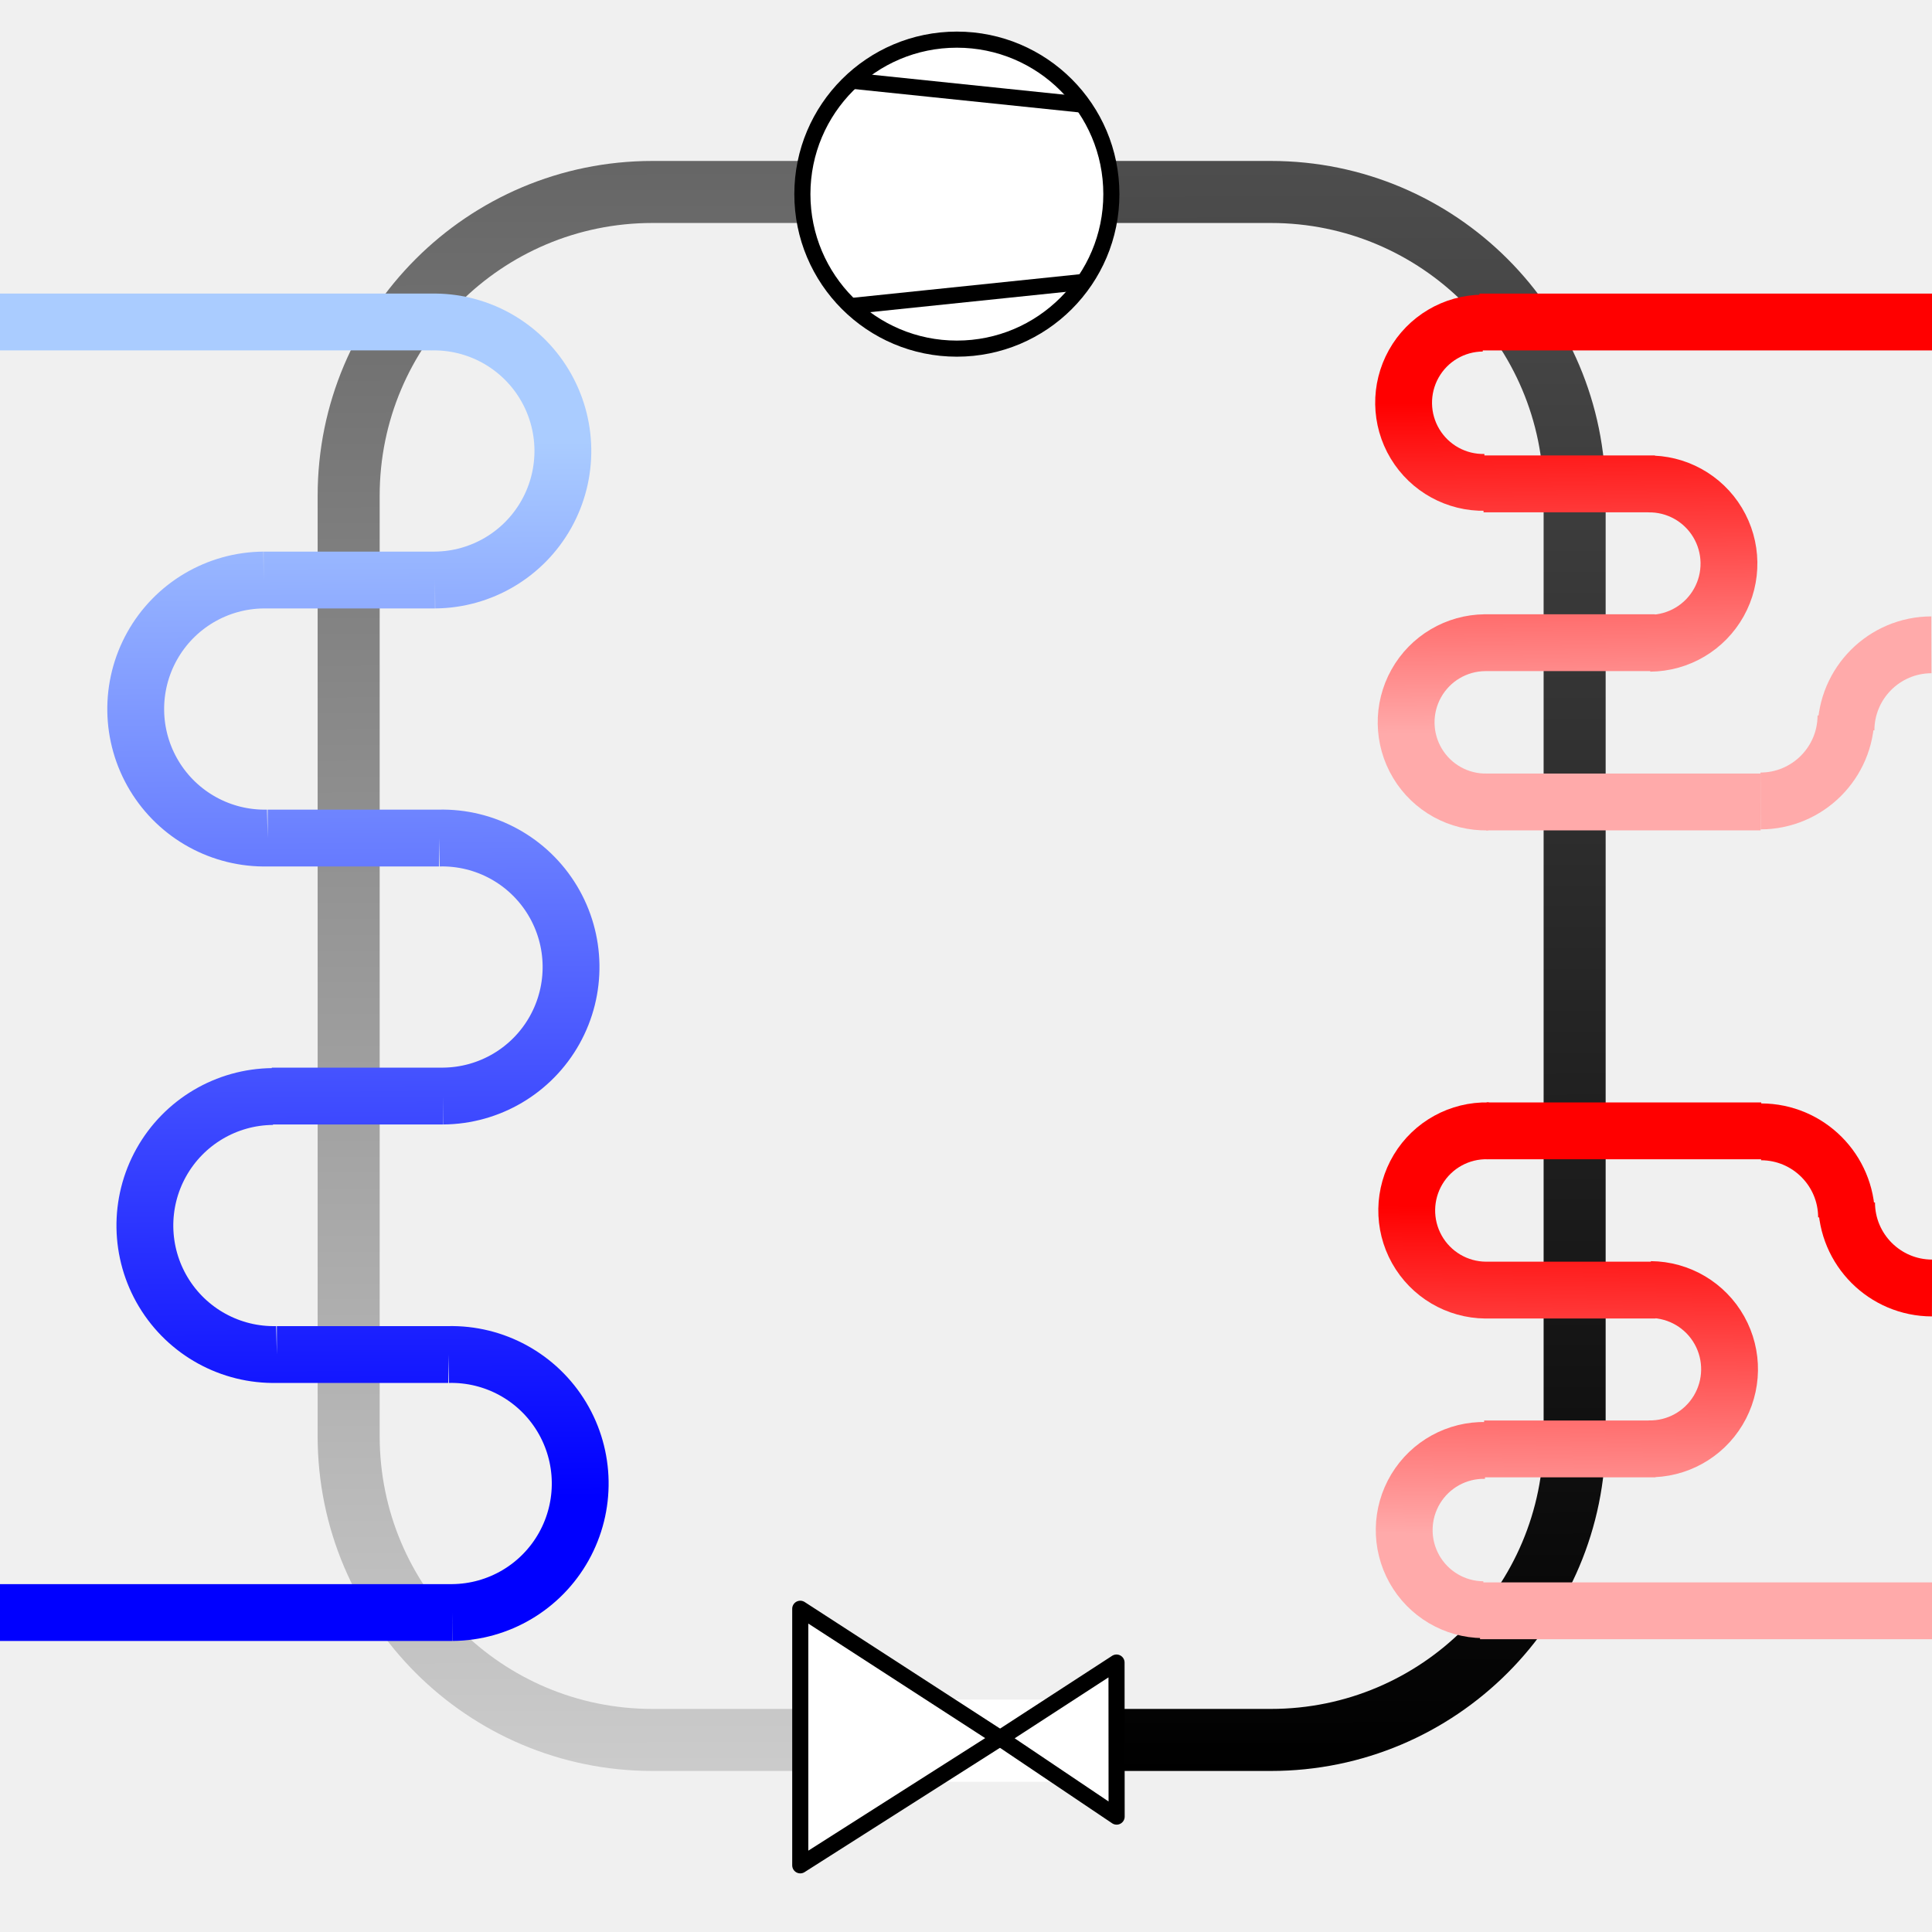
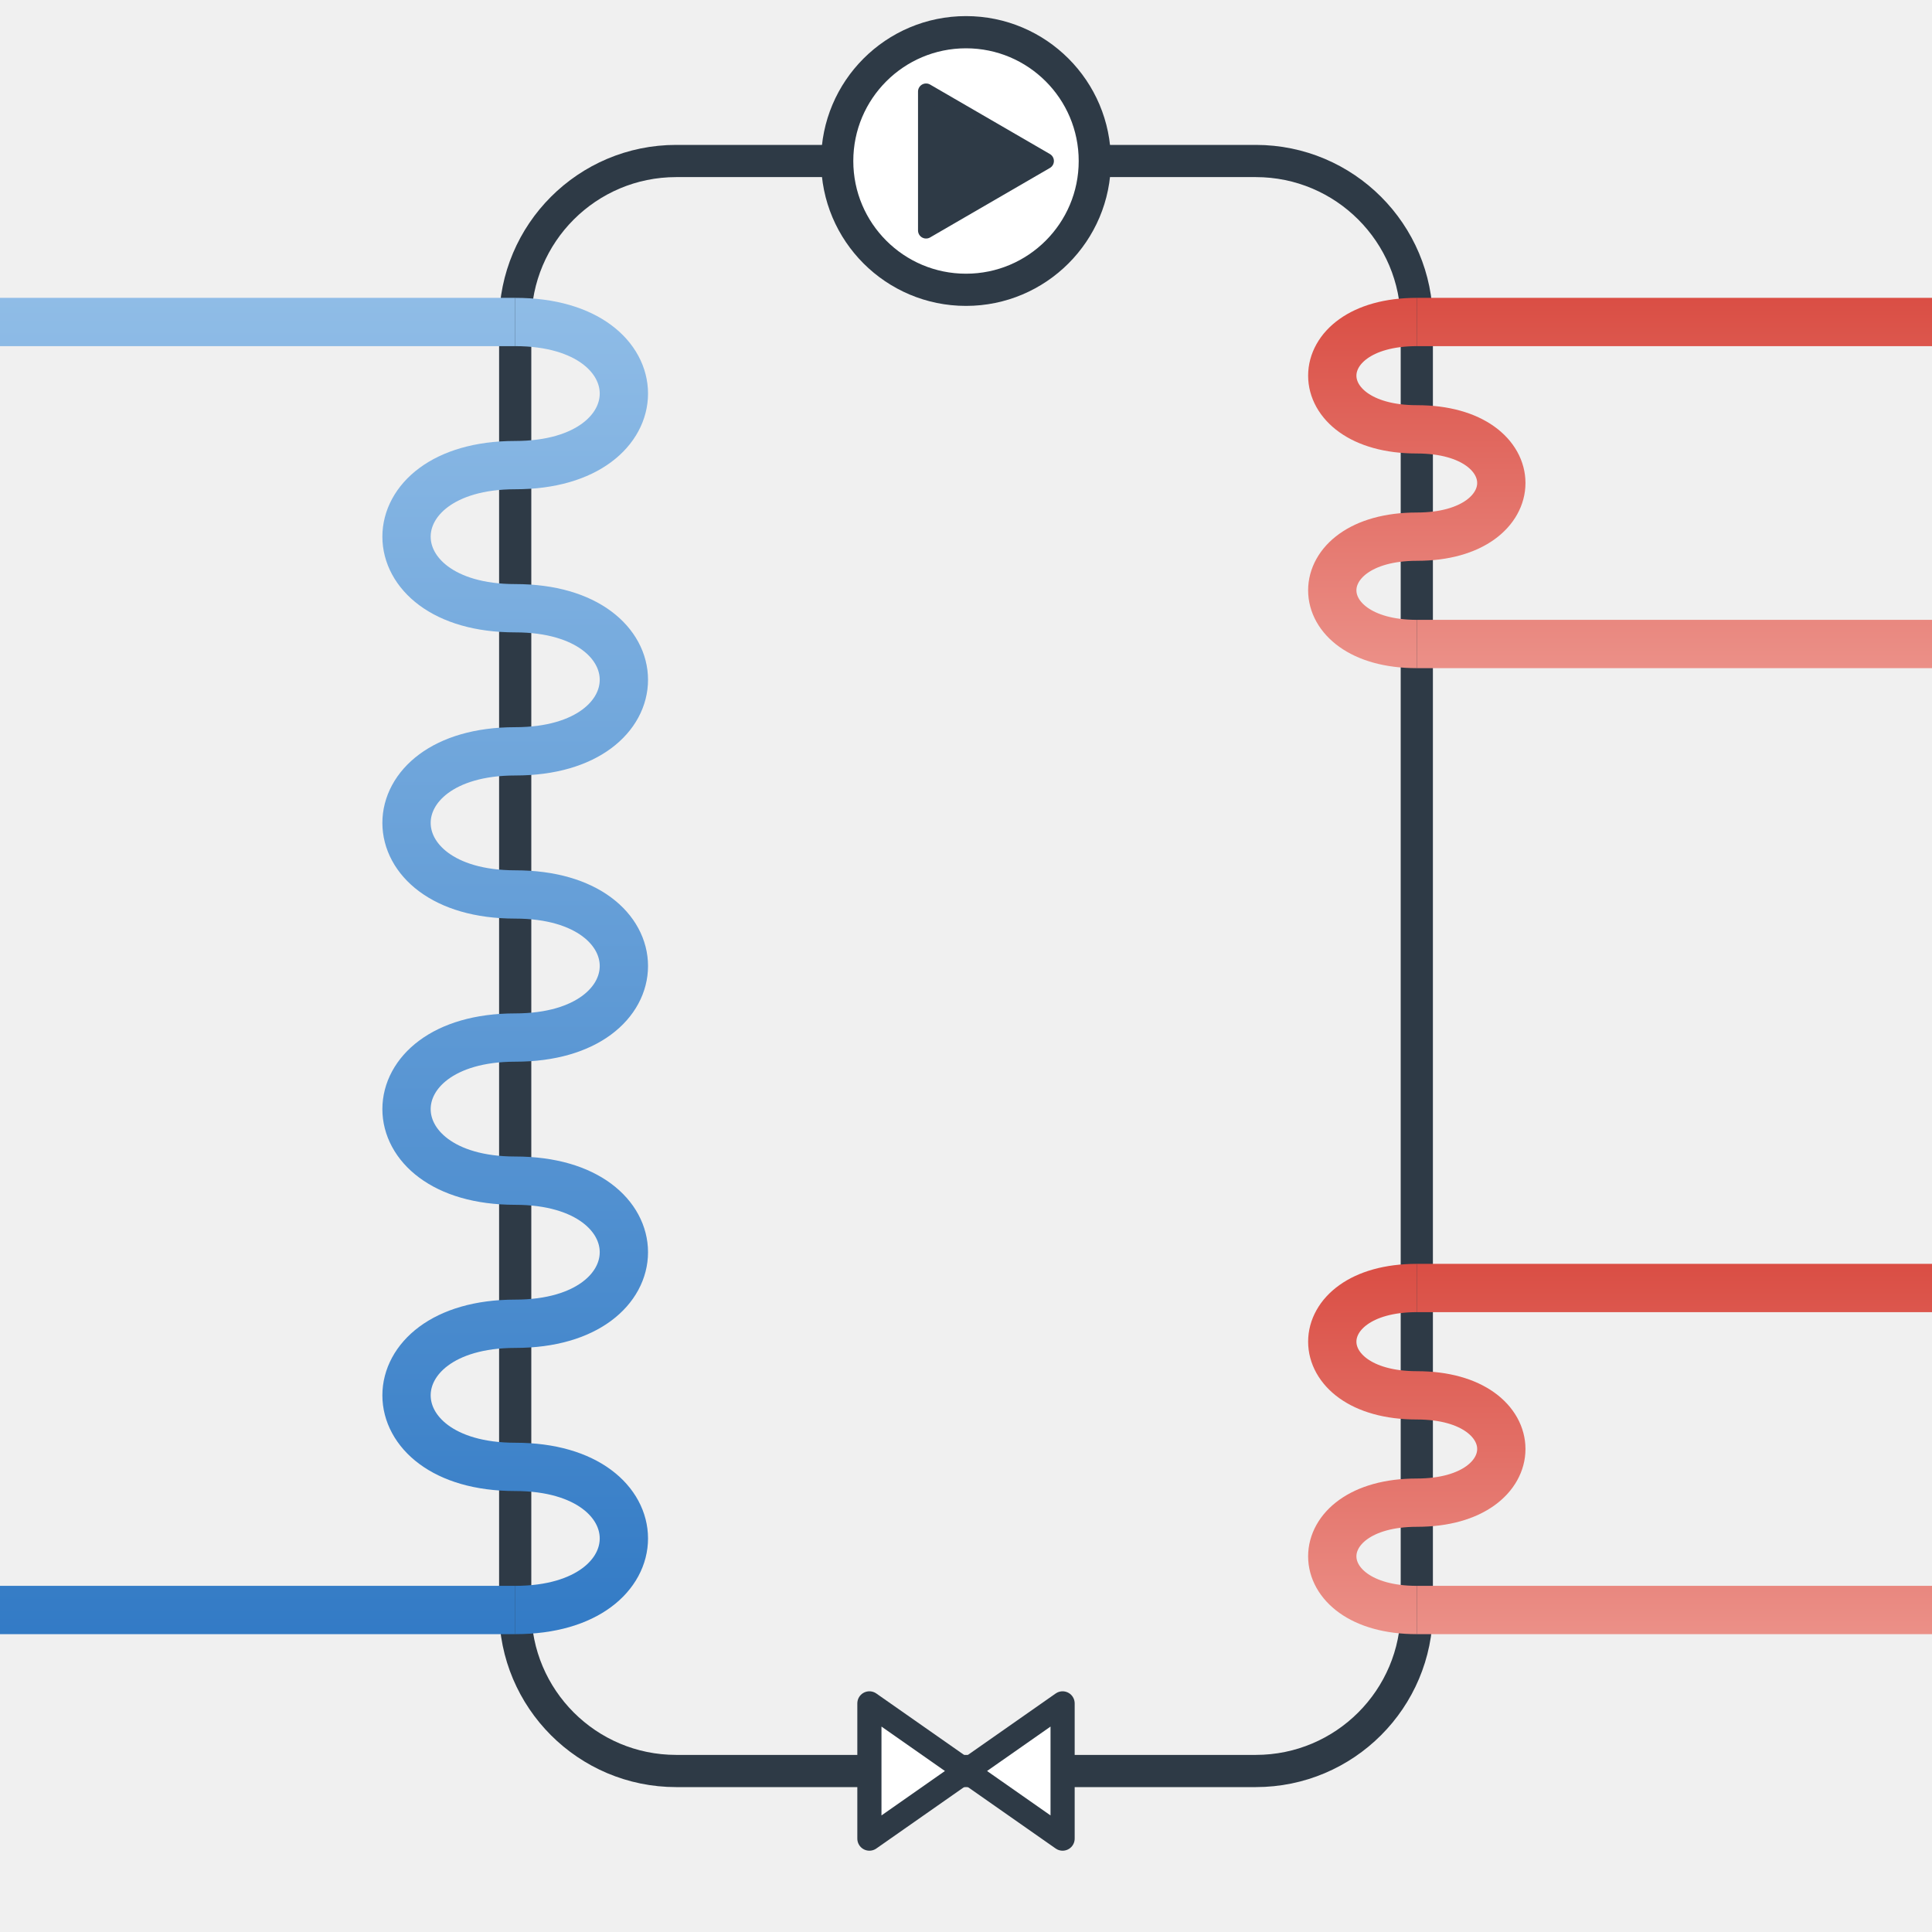
- <svg xmlns="http://www.w3.org/2000/svg" xmlns:xlink="http://www.w3.org/1999/xlink" id="svg103" version="1.1" viewBox="0 0 120 120" height="120mm" width="120mm">
-   <defs id="defs97">
-     <linearGradient id="linearGradient885">
-       <stop style="stop-color:#ff0000;stop-opacity:1" offset="0" id="stop881" />
-       <stop style="stop-color:#ffaaaa;stop-opacity:1" offset="1" id="stop883" />
+ <svg xmlns="http://www.w3.org/2000/svg" version="1.1" width="120mm" height="120mm" viewBox="0 0 120 120">
+   <defs>
+     <linearGradient id="ev" gradientUnits="userSpaceOnUse" x1="0" y1="15" x2="0" y2="105">
+       <stop offset="0" stop-color="#93BFE8" />
+       <stop offset="1" stop-color="#2F78C4" />
    </linearGradient>
-     <linearGradient id="linearGradient879">
-       <stop style="stop-color:#ff0000;stop-opacity:1" offset="0" id="stop875" />
-       <stop style="stop-color:#ffaaaa;stop-opacity:1" offset="1" id="stop877" />
+     <linearGradient id="c1" gradientUnits="userSpaceOnUse" x1="0" y1="15" x2="0" y2="45">
+       <stop offset="0" stop-color="#D7443A" />
+       <stop offset="1" stop-color="#EE9A92" />
    </linearGradient>
-     <linearGradient id="linearGradient873">
-       <stop style="stop-color:#aaccff;stop-opacity:1" offset="0" id="stop869" />
-       <stop style="stop-color:#0000ff;stop-opacity:1" offset="1" id="stop871" />
+     <linearGradient id="c2" gradientUnits="userSpaceOnUse" x1="0" y1="75" x2="0" y2="105">
+       <stop offset="0" stop-color="#D7443A" />
+       <stop offset="1" stop-color="#EE9A92" />
    </linearGradient>
-     <linearGradient id="linearGradient1046">
-       <stop id="stop1042" offset="0" style="stop-color:#0000ff;stop-opacity:1" />
-       <stop id="stop1044" offset="1" style="stop-color:#ff0000;stop-opacity:1" />
-     </linearGradient>
-     <linearGradient id="linearGradient858">
-       <stop id="stop854" offset="0" style="stop-color:#cccccc;stop-opacity:1" />
-       <stop id="stop856" offset="1" style="stop-color:#666666;stop-opacity:1" />
-     </linearGradient>
-     <linearGradient id="linearGradient850">
-       <stop id="stop846" offset="0" style="stop-color:#000000;stop-opacity:1" />
-       <stop id="stop848" offset="1" style="stop-color:#4d4d4d;stop-opacity:1" />
-     </linearGradient>
-     <clipPath id="clipPath840" clipPathUnits="userSpaceOnUse">
-       <rect y="73.804" x="34.494" height="120" width="60" id="rect842" style="fill:#ffff00;fill-rule:evenodd;stroke:none;stroke-width:0.293" />
-     </clipPath>
-     <linearGradient gradientUnits="userSpaceOnUse" y2="84.097" x2="94.494" y1="184.071" x1="94.289" id="linearGradient852" xlink:href="#linearGradient850" />
-     <linearGradient gradientUnits="userSpaceOnUse" y2="84.097" x2="94.683" y1="184.449" x1="94.856" id="linearGradient860" xlink:href="#linearGradient858" />
-     <linearGradient gradientTransform="matrix(-1,0,0,1,189.0109,0.1077366)" y2="166.657" x2="118.623" y1="101.079" x1="118.983" gradientUnits="userSpaceOnUse" id="linearGradient1054" xlink:href="#linearGradient873" />
-     <linearGradient xlink:href="#linearGradient1046" id="linearGradient912" gradientUnits="userSpaceOnUse" x1="118.983" y1="101.079" x2="118.623" y2="166.657" gradientTransform="matrix(0.6297607,0,0,0.6297607,46.99543,64.36742)" />
-     <linearGradient xlink:href="#linearGradient879" id="linearGradient933" gradientUnits="userSpaceOnUse" gradientTransform="matrix(0.6172284,0,0,0.6172284,48.73923,46.62698)" x1="118.769" y1="165.378" x2="118.408" y2="198.379" />
-     <linearGradient xlink:href="#linearGradient1046" id="linearGradient937" gradientUnits="userSpaceOnUse" gradientTransform="matrix(0.6172284,0,0,0.6172284,76.4627,46.49621)" x1="118.983" y1="101.079" x2="118.623" y2="166.657" />
-     <linearGradient xlink:href="#linearGradient1046" id="linearGradient979" gradientUnits="userSpaceOnUse" gradientTransform="matrix(0.6172284,0,0,-0.6172284,48.70291,221.0301)" x1="103.98" y1="162.163" x2="95.475" y2="190.02" />
-     <linearGradient xlink:href="#linearGradient885" id="linearGradient1004" gradientUnits="userSpaceOnUse" gradientTransform="matrix(0.6172284,0,0,-0.6172284,48.70291,221.0301)" x1="118.769" y1="197.957" x2="119.051" y2="164.728" />
  </defs>
-   <g transform="translate(-34.49405,-73.80357)" id="layer1">
-     <rect clip-path="url(#clipPath840)" ry="18.866" y="85.727" x="56.15" height="96.147" width="76.147" id="rect836" style="fill:none;stroke:url(#linearGradient860);stroke-width:3.853;stroke-linecap:round;stroke-linejoin:miter;stroke-miterlimit:4;stroke-dasharray:none" />
-     <rect transform="matrix(-1,0,0,1,188.4476,0)" style="fill:none;stroke:url(#linearGradient852);stroke-width:3.853;stroke-linecap:round;stroke-linejoin:miter;stroke-miterlimit:4;stroke-dasharray:none" id="rect844" width="76.147" height="96.147" x="56.15" y="85.727" ry="18.866" clip-path="url(#clipPath840)" />
-     <path id="path1050" style="fill:none;stroke:url(#linearGradient1054);stroke-width:3.53;stroke-linecap:butt;stroke-linejoin:miter;stroke-miterlimit:4;stroke-dasharray:none;stroke-opacity:1" d="m 62.589,173.961 h -28.108 m 26.919,-80.158 h -26.906 m 27.018,16.026 a 8.004,8.014 0 0 0 6.923,-4.098 8.004,8.014 0 0 0 -0.128,-8.051 8.004,8.014 0 0 0 -7.049,-3.876 m 0.254,16.026 h -10.645 m 0,0 a 8.004,8.014 0 0 0 -6.923,4.098 8.004,8.014 0 0 0 0.128,8.051 8.004,8.014 0 0 0 7.049,3.876 m 10.899,16.026 a 8.004,8.014 0 0 0 6.923,-4.098 8.004,8.014 0 0 0 -0.128,-8.051 8.004,8.014 0 0 0 -7.049,-3.876 m -10.33,16.054 a 8.004,8.014 0 0 0 -6.923,4.098 8.004,8.014 0 0 0 0.128,8.051 8.004,8.014 0 0 0 7.049,3.876 m 10.899,16.026 a 8.004,8.014 0 0 0 6.923,-4.098 8.004,8.014 0 0 0 -0.128,-8.051 8.004,8.014 0 0 0 -7.049,-3.876 m 0,0 h -10.645 m 10.33,-16.054 h -10.645 m 10.391,-16.026 h -10.645" />
-     <rect y="179.369" x="88.775" height="5.103" width="12.662" id="rect1072" style="fill:#ffffff;stroke:none;stroke-width:1;stroke-linecap:round;stroke-linejoin:miter;stroke-miterlimit:4;stroke-dasharray:none;stroke-opacity:1" />
-     <g id="g967">
-       <path d="m 126.771,153.934 a 4.941,4.947 0 0 1 -4.273,-2.53 4.941,4.947 0 0 1 0.079,-4.969 4.941,4.947 0 0 1 4.351,-2.393 m -0.314,29.743 a 4.941,4.947 0 0 1 -4.273,-2.53 4.941,4.947 0 0 1 0.079,-4.969 4.941,4.947 0 0 1 4.351,-2.393 m 10.247,-9.992 a 4.941,4.947 0 0 1 4.273,2.53 4.941,4.947 0 0 1 -0.079,4.969 4.941,4.947 0 0 1 -4.351,2.393 m -10.185,-9.859 h 10.645 m -10.899,19.919 h 28.108 m -27.854,-10.054 h 10.645" style="fill:none;stroke:url(#linearGradient933);stroke-width:3.53;stroke-linecap:butt;stroke-linejoin:miter;stroke-miterlimit:4;stroke-dasharray:none;stroke-opacity:1" id="path931" />
-       <path transform="rotate(-90)" d="m -153.804,154.494 a 5.319,5.318 0 0 1 5.309,-5.306" id="path953" style="fill:none;stroke:#ff0000;stroke-width:3.53;stroke-linecap:butt;stroke-miterlimit:4;stroke-dasharray:none;stroke-opacity:1" />
-       <path transform="rotate(90)" style="fill:none;stroke:#ff0000;stroke-width:3.53;stroke-linecap:butt;stroke-miterlimit:4;stroke-dasharray:none;stroke-opacity:1" id="path955" d="m 144.104,-143.881 a 5.319,5.318 0 0 1 5.309,-5.306" />
-       <path id="path957" d="m 126.834,144.043 h 17.053" style="fill:none;stroke:#ff0000;stroke-width:3.53;stroke-linecap:butt;stroke-linejoin:miter;stroke-miterlimit:4;stroke-dasharray:none;stroke-opacity:1" />
-     </g>
-     <path style="fill:none;stroke:#ff0000;stroke-width:3.53;stroke-linecap:butt;stroke-linejoin:miter;stroke-miterlimit:4;stroke-dasharray:none;stroke-opacity:1" d="m 126.386,93.804 h 28.108" id="path999" />
-     <path id="path969" style="fill:none;stroke:url(#linearGradient1004);stroke-width:3.53;stroke-linecap:butt;stroke-linejoin:miter;stroke-miterlimit:4;stroke-dasharray:none;stroke-opacity:1" d="m 126.734,113.723 a 4.941,4.947 0 0 0 -4.273,2.53 4.941,4.947 0 0 0 0.079,4.969 4.941,4.947 0 0 0 4.351,2.393 m -0.314,-29.743 a 4.941,4.947 0 0 0 -4.273,2.53 4.941,4.947 0 0 0 0.079,4.969 4.941,4.947 0 0 0 4.351,2.393 m 10.247,9.992 a 4.941,4.947 0 0 0 4.273,-2.53 4.941,4.947 0 0 0 -0.079,-4.969 4.941,4.947 0 0 0 -4.351,-2.393 m -10.185,9.859 h 10.645 m -10.645,-9.865 h 10.645" />
-     <path d="m 154.458,113.854 a 5.318,5.319 0 0 0 -5.306,5.309" style="fill:none;stroke:#ffaaaa;stroke-width:3.53;stroke-linecap:butt;stroke-miterlimit:4;stroke-dasharray:none;stroke-opacity:1" id="path971" />
-     <path d="m 143.845,123.553 a 5.318,5.319 0 0 0 5.306,-5.309" style="fill:none;stroke:#ffaaaa;stroke-width:3.53;stroke-linecap:butt;stroke-miterlimit:4;stroke-dasharray:none;stroke-opacity:1" id="path973" />
-     <path id="path975" d="M 126.798,123.615 H 143.85" style="fill:none;stroke:#ffaaaa;stroke-width:3.53;stroke-linecap:butt;stroke-linejoin:miter;stroke-miterlimit:4;stroke-dasharray:none;stroke-opacity:1" />
-     <circle style="fill:#ffffff;stroke:#000000;stroke-width:1;stroke-linecap:round;stroke-linejoin:miter;stroke-miterlimit:4;stroke-dasharray:none;stroke-opacity:1" id="path1056" cx="93.927" cy="85.862" r="9.596" />
-     <path id="path873" d="M 87.426,78.82 101.724,80.304" style="fill:none;stroke:#000000;stroke-width:1;stroke-linecap:butt;stroke-linejoin:miter;stroke-miterlimit:4;stroke-dasharray:none;stroke-opacity:1" />
-     <path style="fill:none;stroke:#000000;stroke-width:1;stroke-linecap:butt;stroke-linejoin:miter;stroke-miterlimit:4;stroke-dasharray:none;stroke-opacity:1" d="M 87.426,92.805 101.724,91.321" id="path875" />
-     <g transform="translate(2.487956,-0.1188982)" id="g879">
-       <path style="fill:#ffffff;stroke:#000000;stroke-width:1;stroke-linecap:butt;stroke-linejoin:round;stroke-miterlimit:4;stroke-dasharray:none;stroke-opacity:1" d="m 94.123,181.884 7.232,-4.697 0.007,9.568 z" id="path867" />
-       <path style="fill:#ffffff;stroke:#000000;stroke-width:1;stroke-linecap:butt;stroke-linejoin:round;stroke-miterlimit:4;stroke-dasharray:none;stroke-opacity:1" d="m 94.123,181.884 -12.411,7.897 -3e-6,-15.935 z" id="path871" />
-     </g>
-   </g>
+   <rect x="32" y="10" width="56" height="100" rx="10" fill="none" stroke="#2E3A46" stroke-width="2" />
+   <circle cx="60" cy="10" r="8" fill="#FFFFFF" stroke="#2E3A46" stroke-width="2" />
+   <polygon points="57.52,5.685 57.52,14.315 64.96,10" fill="#2E3A46" stroke="#2E3A46" stroke-width="1" stroke-linejoin="round" />
+   <polygon points="54,105.8 54,114.2 60,110" fill="#FFFFFF" stroke="#2E3A46" stroke-width="1.5" stroke-linejoin="round" />
+   <polygon points="66,105.8 66,114.2 60,110" fill="#FFFFFF" stroke="#2E3A46" stroke-width="1.5" stroke-linejoin="round" />
+   <polyline points="0,20 32,20" fill="none" stroke="url(#ev)" stroke-width="3" stroke-linecap="butt" stroke-linejoin="round" />
+   <path d="M 32,20 C 41,20 41,28.889 32,28.889 C 23,28.889 23,37.778 32,37.778 C 41,37.778 41,46.667 32,46.667 C 23,46.667 23,55.556 32,55.556 C 41,55.556 41,64.444 32,64.444 C 23,64.444 23,73.333 32,73.333 C 41,73.333 41,82.222 32,82.222 C 23,82.222 23,91.111 32,91.111 C 41,91.111 41,100 32,100" fill="none" stroke="url(#ev)" stroke-width="3" stroke-linecap="butt" stroke-linejoin="round" />
+   <polyline points="32,100 0,100" fill="none" stroke="url(#ev)" stroke-width="3" stroke-linecap="butt" stroke-linejoin="round" />
+   <polyline points="120,20 88,20" fill="none" stroke="url(#c1)" stroke-width="3" stroke-linecap="butt" stroke-linejoin="round" />
+   <path d="M 88,20 C 81,20 81,26.667 88,26.667 C 95,26.667 95,33.333 88,33.333 C 81,33.333 81,40 88,40" fill="none" stroke="url(#c1)" stroke-width="3" stroke-linecap="butt" stroke-linejoin="round" />
+   <polyline points="88,40 120,40" fill="none" stroke="url(#c1)" stroke-width="3" stroke-linecap="butt" stroke-linejoin="round" />
+   <polyline points="120,80 88,80" fill="none" stroke="url(#c2)" stroke-width="3" stroke-linecap="butt" stroke-linejoin="round" />
+   <path d="M 88,80 C 81,80 81,86.667 88,86.667 C 95,86.667 95,93.333 88,93.333 C 81,93.333 81,100 88,100" fill="none" stroke="url(#c2)" stroke-width="3" stroke-linecap="butt" stroke-linejoin="round" />
+   <polyline points="88,100 120,100" fill="none" stroke="url(#c2)" stroke-width="3" stroke-linecap="butt" stroke-linejoin="round" />
</svg>
